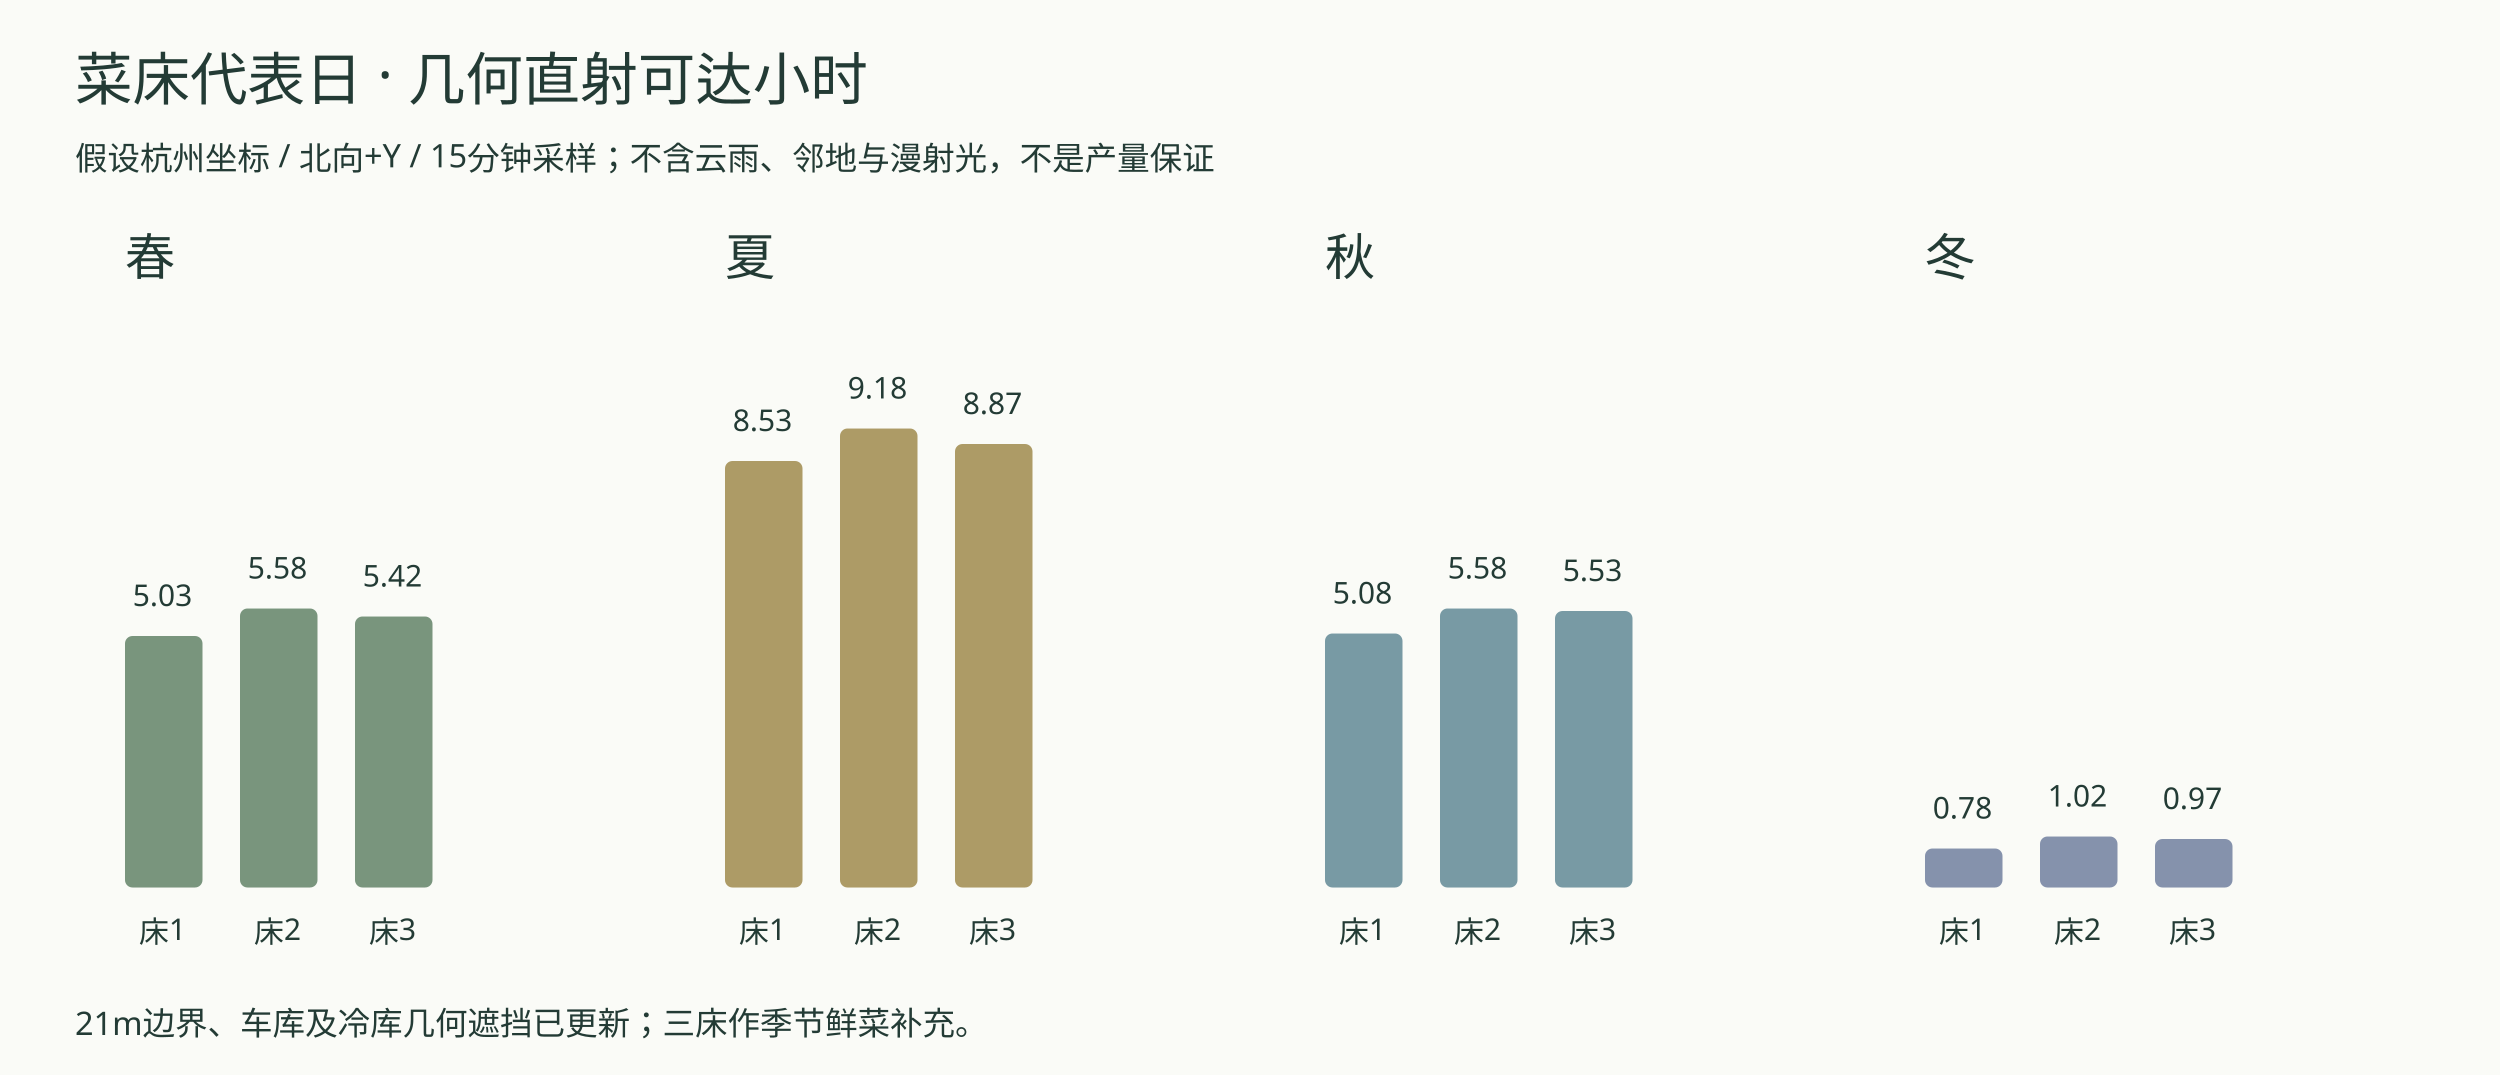
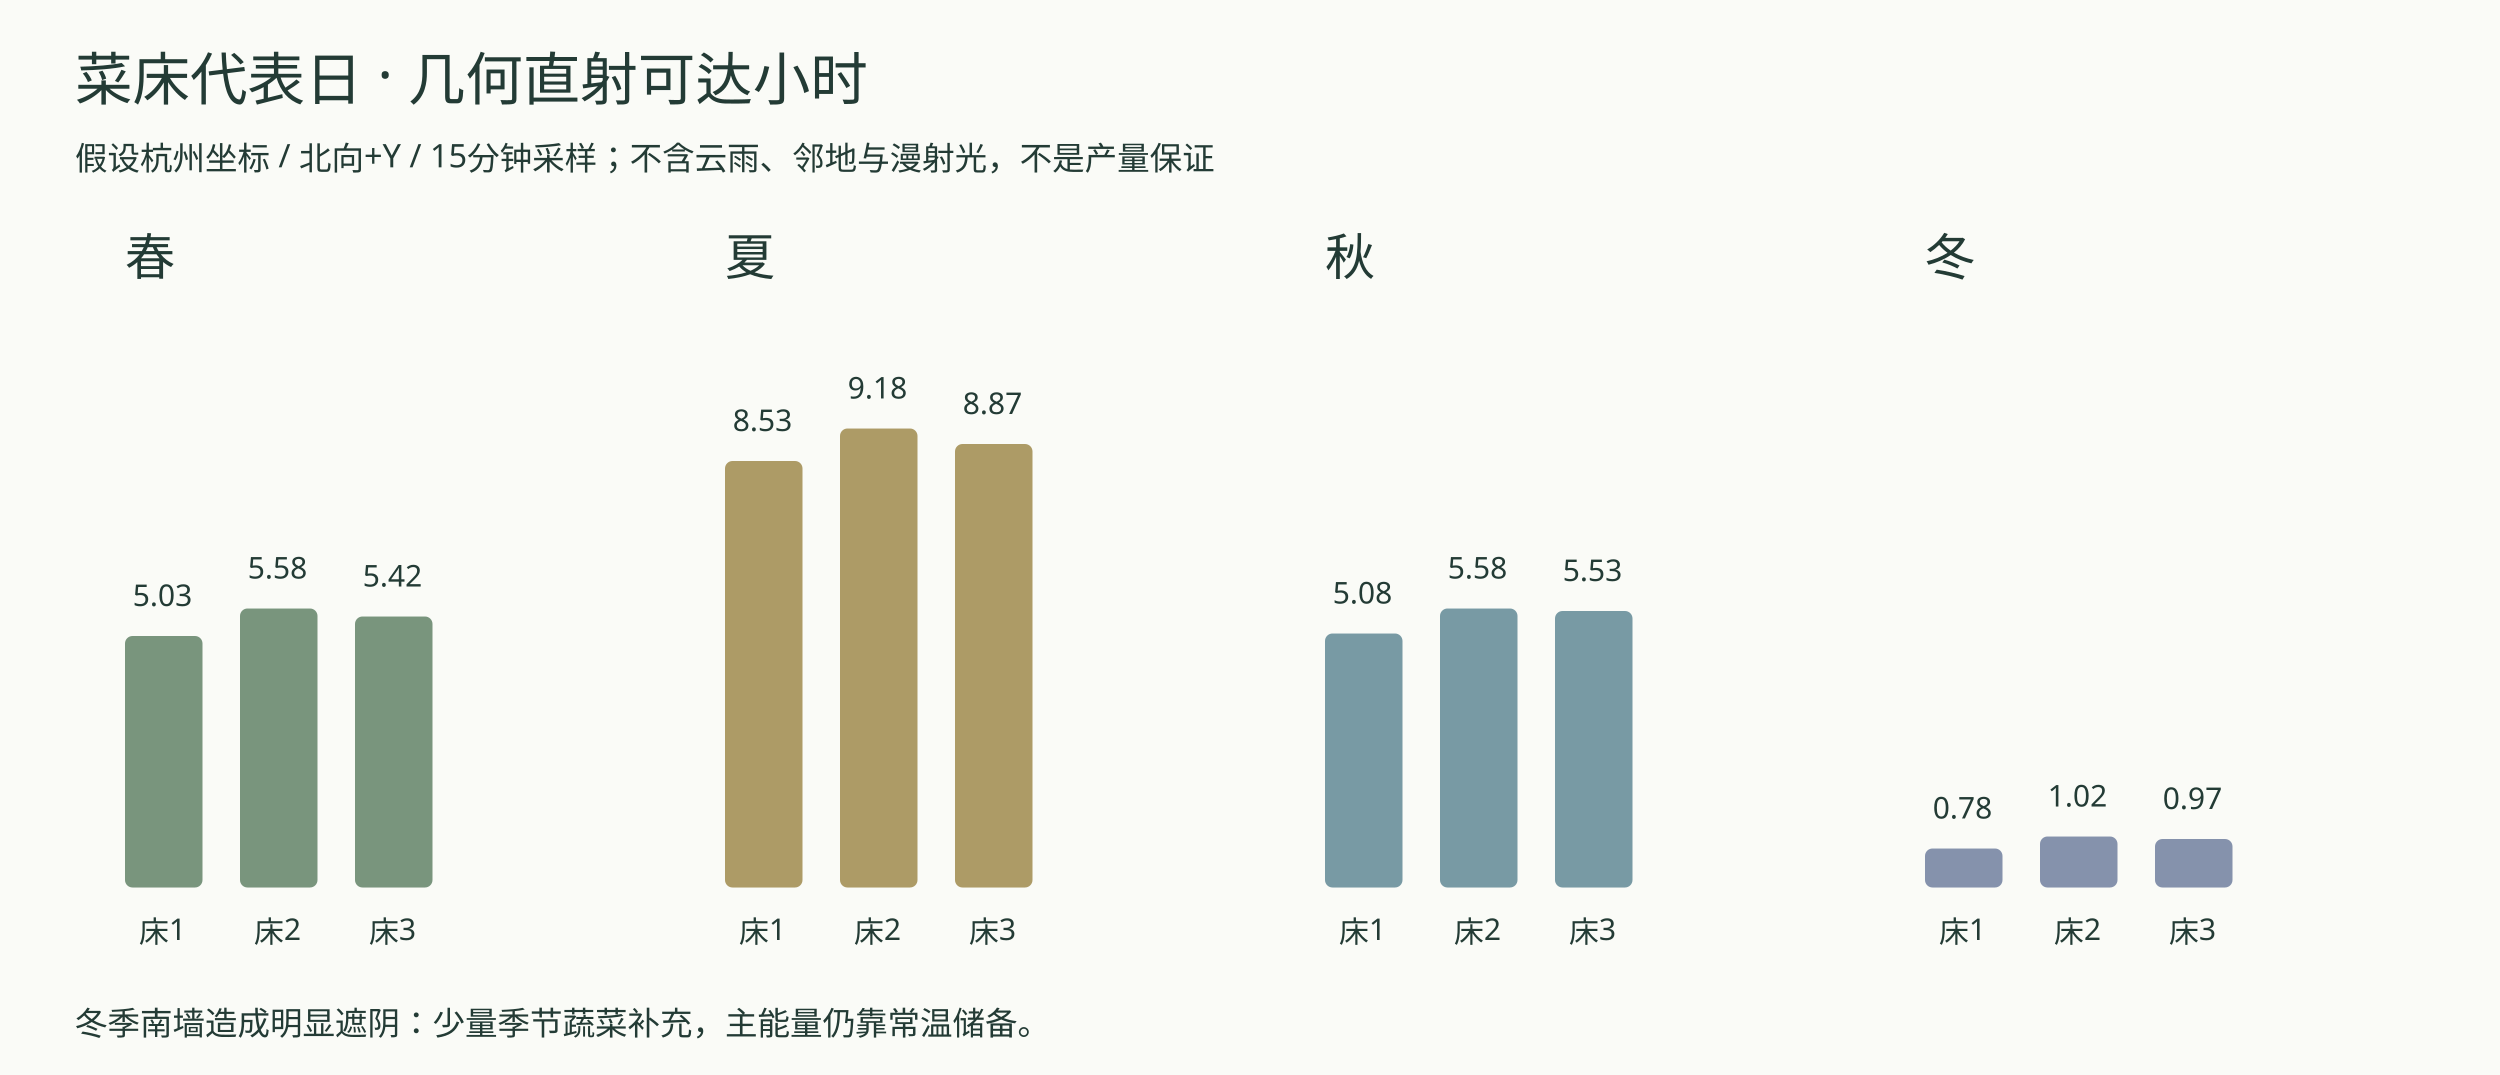
<svg xmlns="http://www.w3.org/2000/svg" viewBox="0 0 1000 430">
  <rect width="1000" height="430" fill="#fafbf7" />
  <style>text{font-family:Microsoft YaHei,sans-serif;fill:#233b35}</style>
  <text x="30" y="40" font-size="23">菜床代表日 · 几何直射可达小时</text>
  <text x="30" y="68" font-size="13">假设杭州坐标 / 北向+Y / 15分钟采样；不含云雨、邻地与漫射光，不是产量保证</text>
  <text x="50" y="110" font-size="20">春</text>
  <rect x="50" y="254.4" width="31" height="100.6" rx="3" fill="#79957d" />
  <text x="65" y="242.4" text-anchor="middle" font-size="12">5.03</text>
  <text x="65" y="377" text-anchor="middle" font-size="12">床1</text>
  <rect x="96" y="243.4" width="31" height="111.6" rx="3" fill="#79957d" />
  <text x="111" y="231.4" text-anchor="middle" font-size="12">5.58</text>
  <text x="111" y="377" text-anchor="middle" font-size="12">床2</text>
  <rect x="142" y="246.6" width="31" height="108.4" rx="3" fill="#79957d" />
  <text x="157" y="234.6" text-anchor="middle" font-size="12">5.42</text>
  <text x="157" y="377" text-anchor="middle" font-size="12">床3</text>
  <text x="290" y="110" font-size="20">夏</text>
  <rect x="290" y="184.4" width="31" height="170.6" rx="3" fill="#ad9b66" />
  <text x="305" y="172.4" text-anchor="middle" font-size="12">8.53</text>
  <text x="305" y="377" text-anchor="middle" font-size="12">床1</text>
  <rect x="336" y="171.4" width="31" height="183.6" rx="3" fill="#ad9b66" />
  <text x="351" y="159.4" text-anchor="middle" font-size="12">9.18</text>
  <text x="351" y="377" text-anchor="middle" font-size="12">床2</text>
  <rect x="382" y="177.6" width="31" height="177.4" rx="3" fill="#ad9b66" />
  <text x="397" y="165.6" text-anchor="middle" font-size="12">8.87</text>
  <text x="397" y="377" text-anchor="middle" font-size="12">床3</text>
  <text x="530" y="110" font-size="20">秋</text>
  <rect x="530" y="253.4" width="31" height="101.6" rx="3" fill="#789aa4" />
  <text x="545" y="241.4" text-anchor="middle" font-size="12">5.08</text>
  <text x="545" y="377" text-anchor="middle" font-size="12">床1</text>
  <rect x="576" y="243.4" width="31" height="111.6" rx="3" fill="#789aa4" />
  <text x="591" y="231.4" text-anchor="middle" font-size="12">5.58</text>
  <text x="591" y="377" text-anchor="middle" font-size="12">床2</text>
  <rect x="622" y="244.4" width="31" height="110.6" rx="3" fill="#789aa4" />
  <text x="637" y="232.4" text-anchor="middle" font-size="12">5.53</text>
  <text x="637" y="377" text-anchor="middle" font-size="12">床3</text>
  <text x="770" y="110" font-size="20">冬</text>
  <rect x="770" y="339.4" width="31" height="15.6" rx="3" fill="#8592ac" />
  <text x="785" y="327.4" text-anchor="middle" font-size="12">0.78</text>
  <text x="785" y="377" text-anchor="middle" font-size="12">床1</text>
  <rect x="816" y="334.6" width="31" height="20.4" rx="3" fill="#8592ac" />
  <text x="831" y="322.6" text-anchor="middle" font-size="12">1.02</text>
  <text x="831" y="377" text-anchor="middle" font-size="12">床2</text>
  <rect x="862" y="335.6" width="31" height="19.4" rx="3" fill="#8592ac" />
  <text x="877" y="323.6" text-anchor="middle" font-size="12">0.97</text>
  <text x="877" y="377" text-anchor="middle" font-size="12">床3</text>
-   <text x="30" y="414" font-size="13">21m边界、车库及冷库几何遮挡已更新；三床作季节鲜菜补充。</text>
+   <text x="30" y="414" font-size="13">冬季南墙造成明显遮阴：少量季节蔬菜补充，主能量仍靠常温储备。</text>
</svg>
